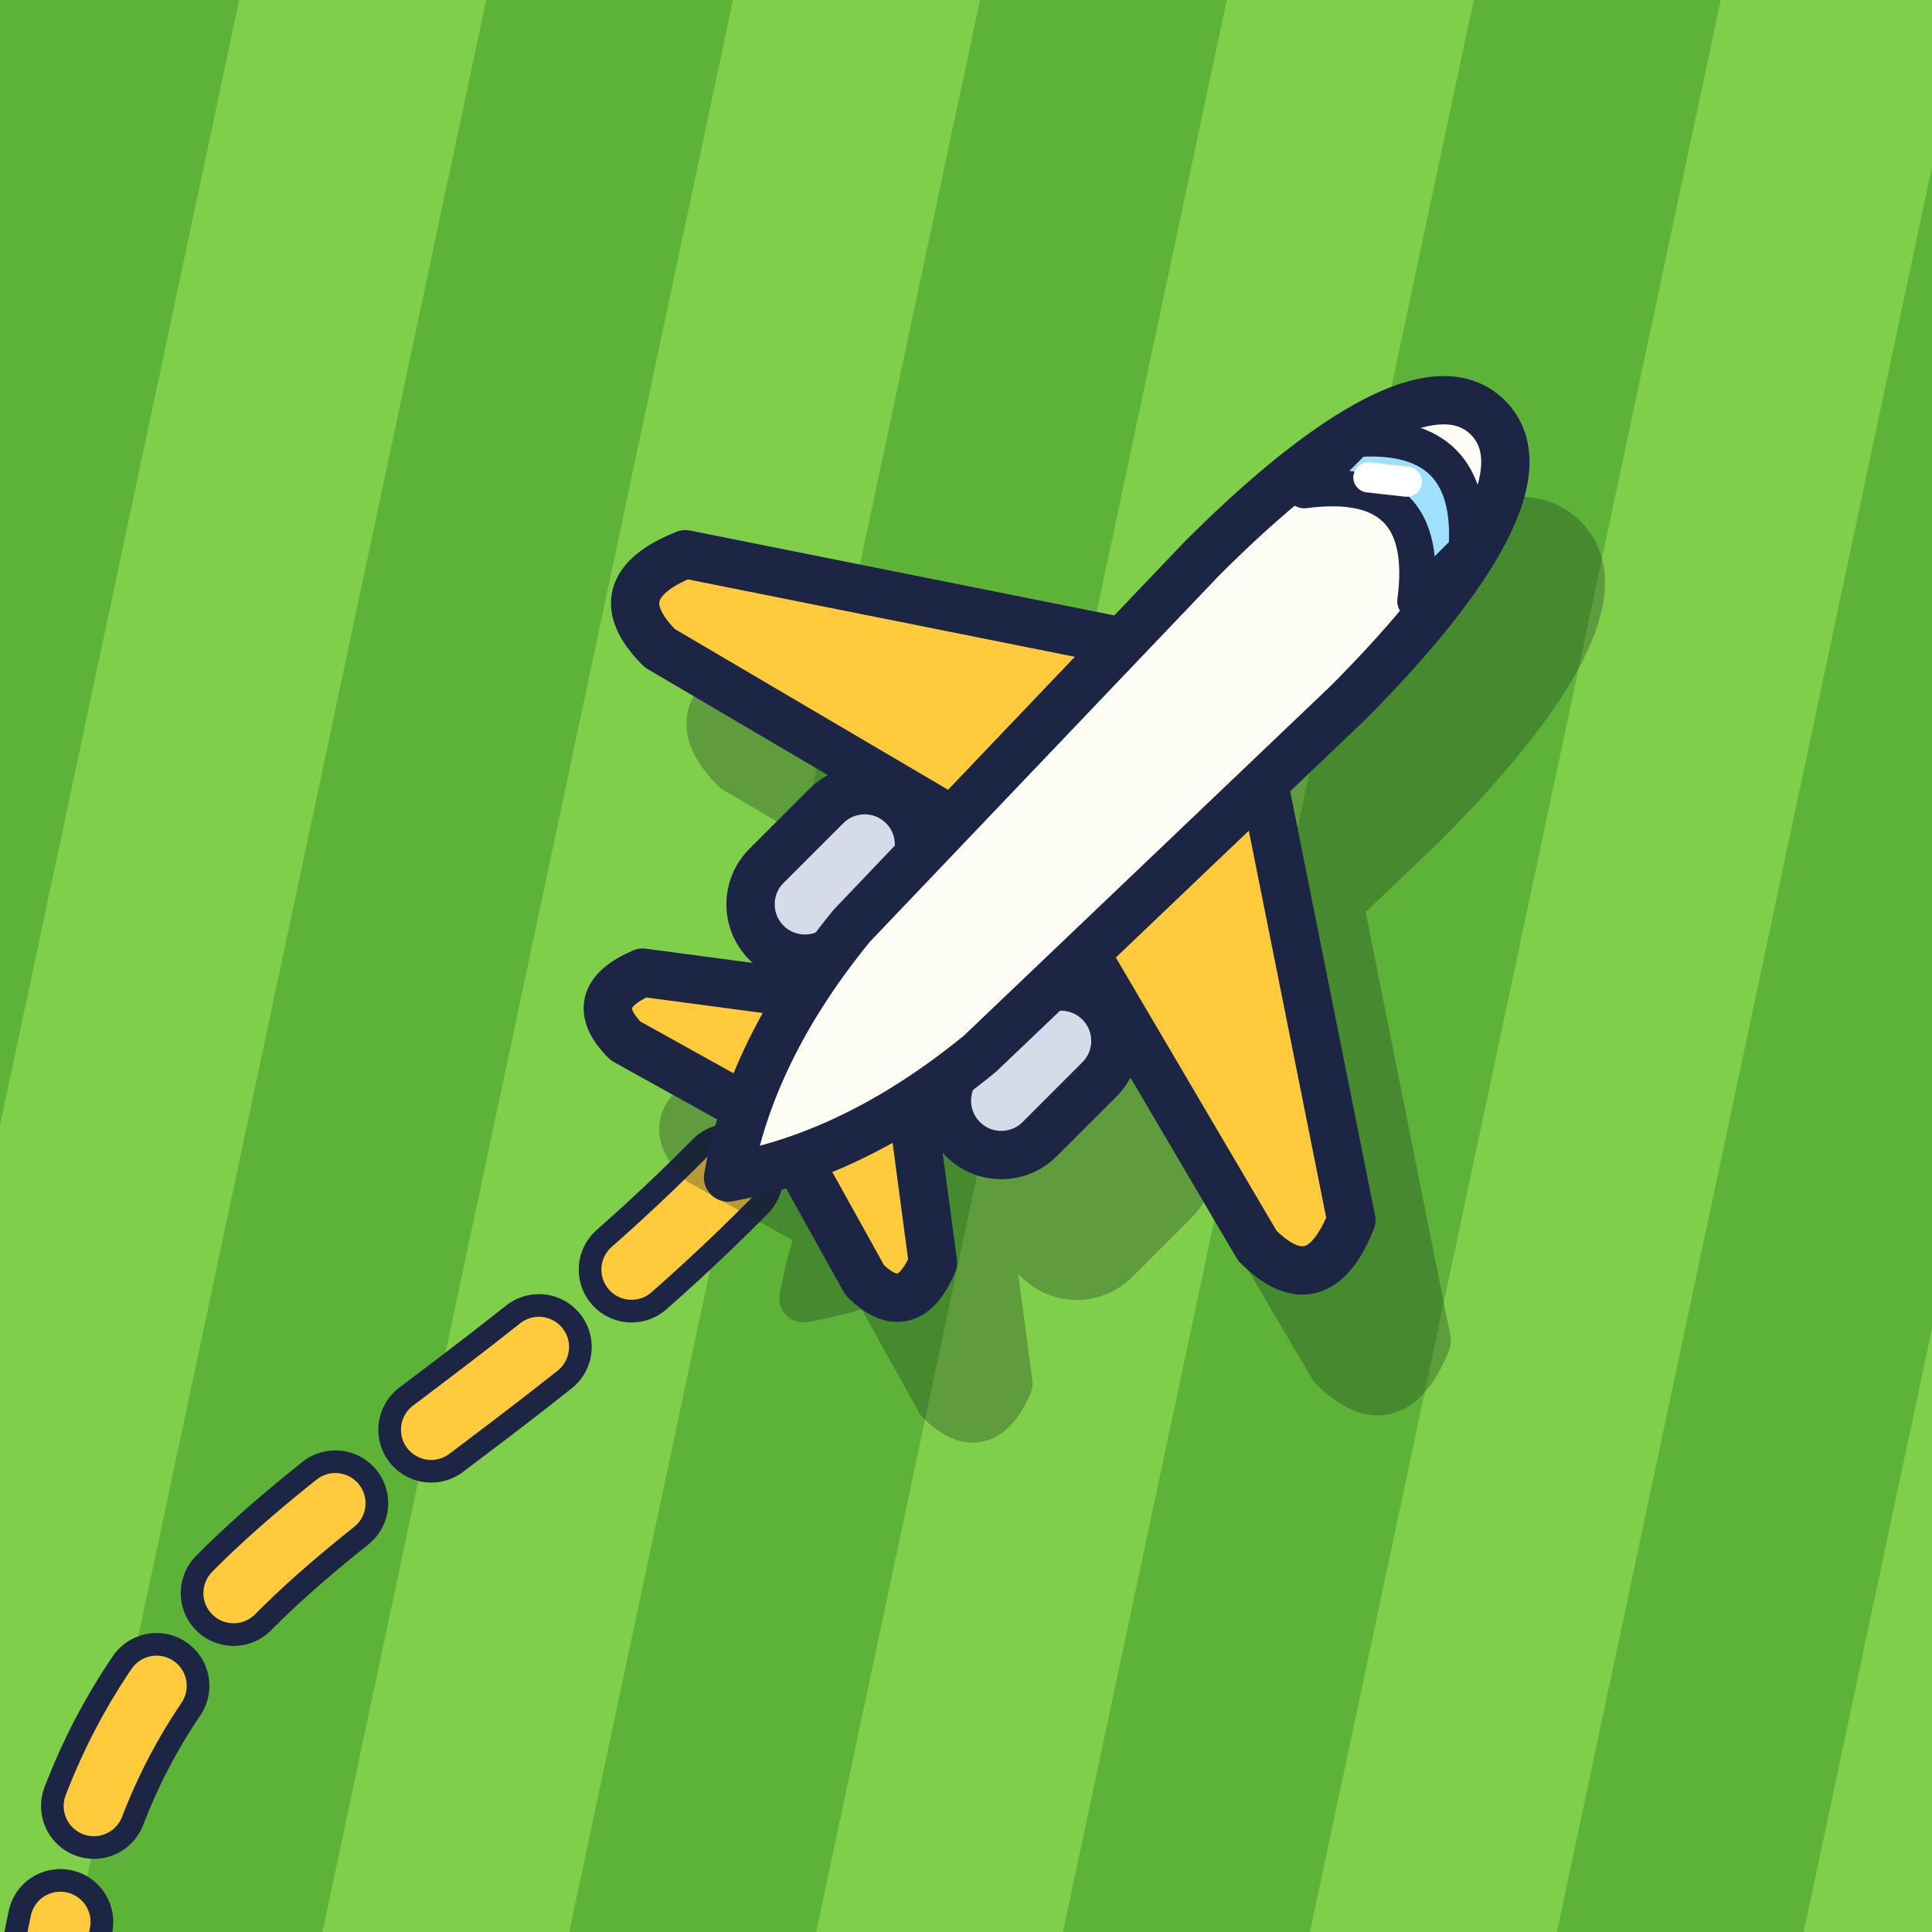
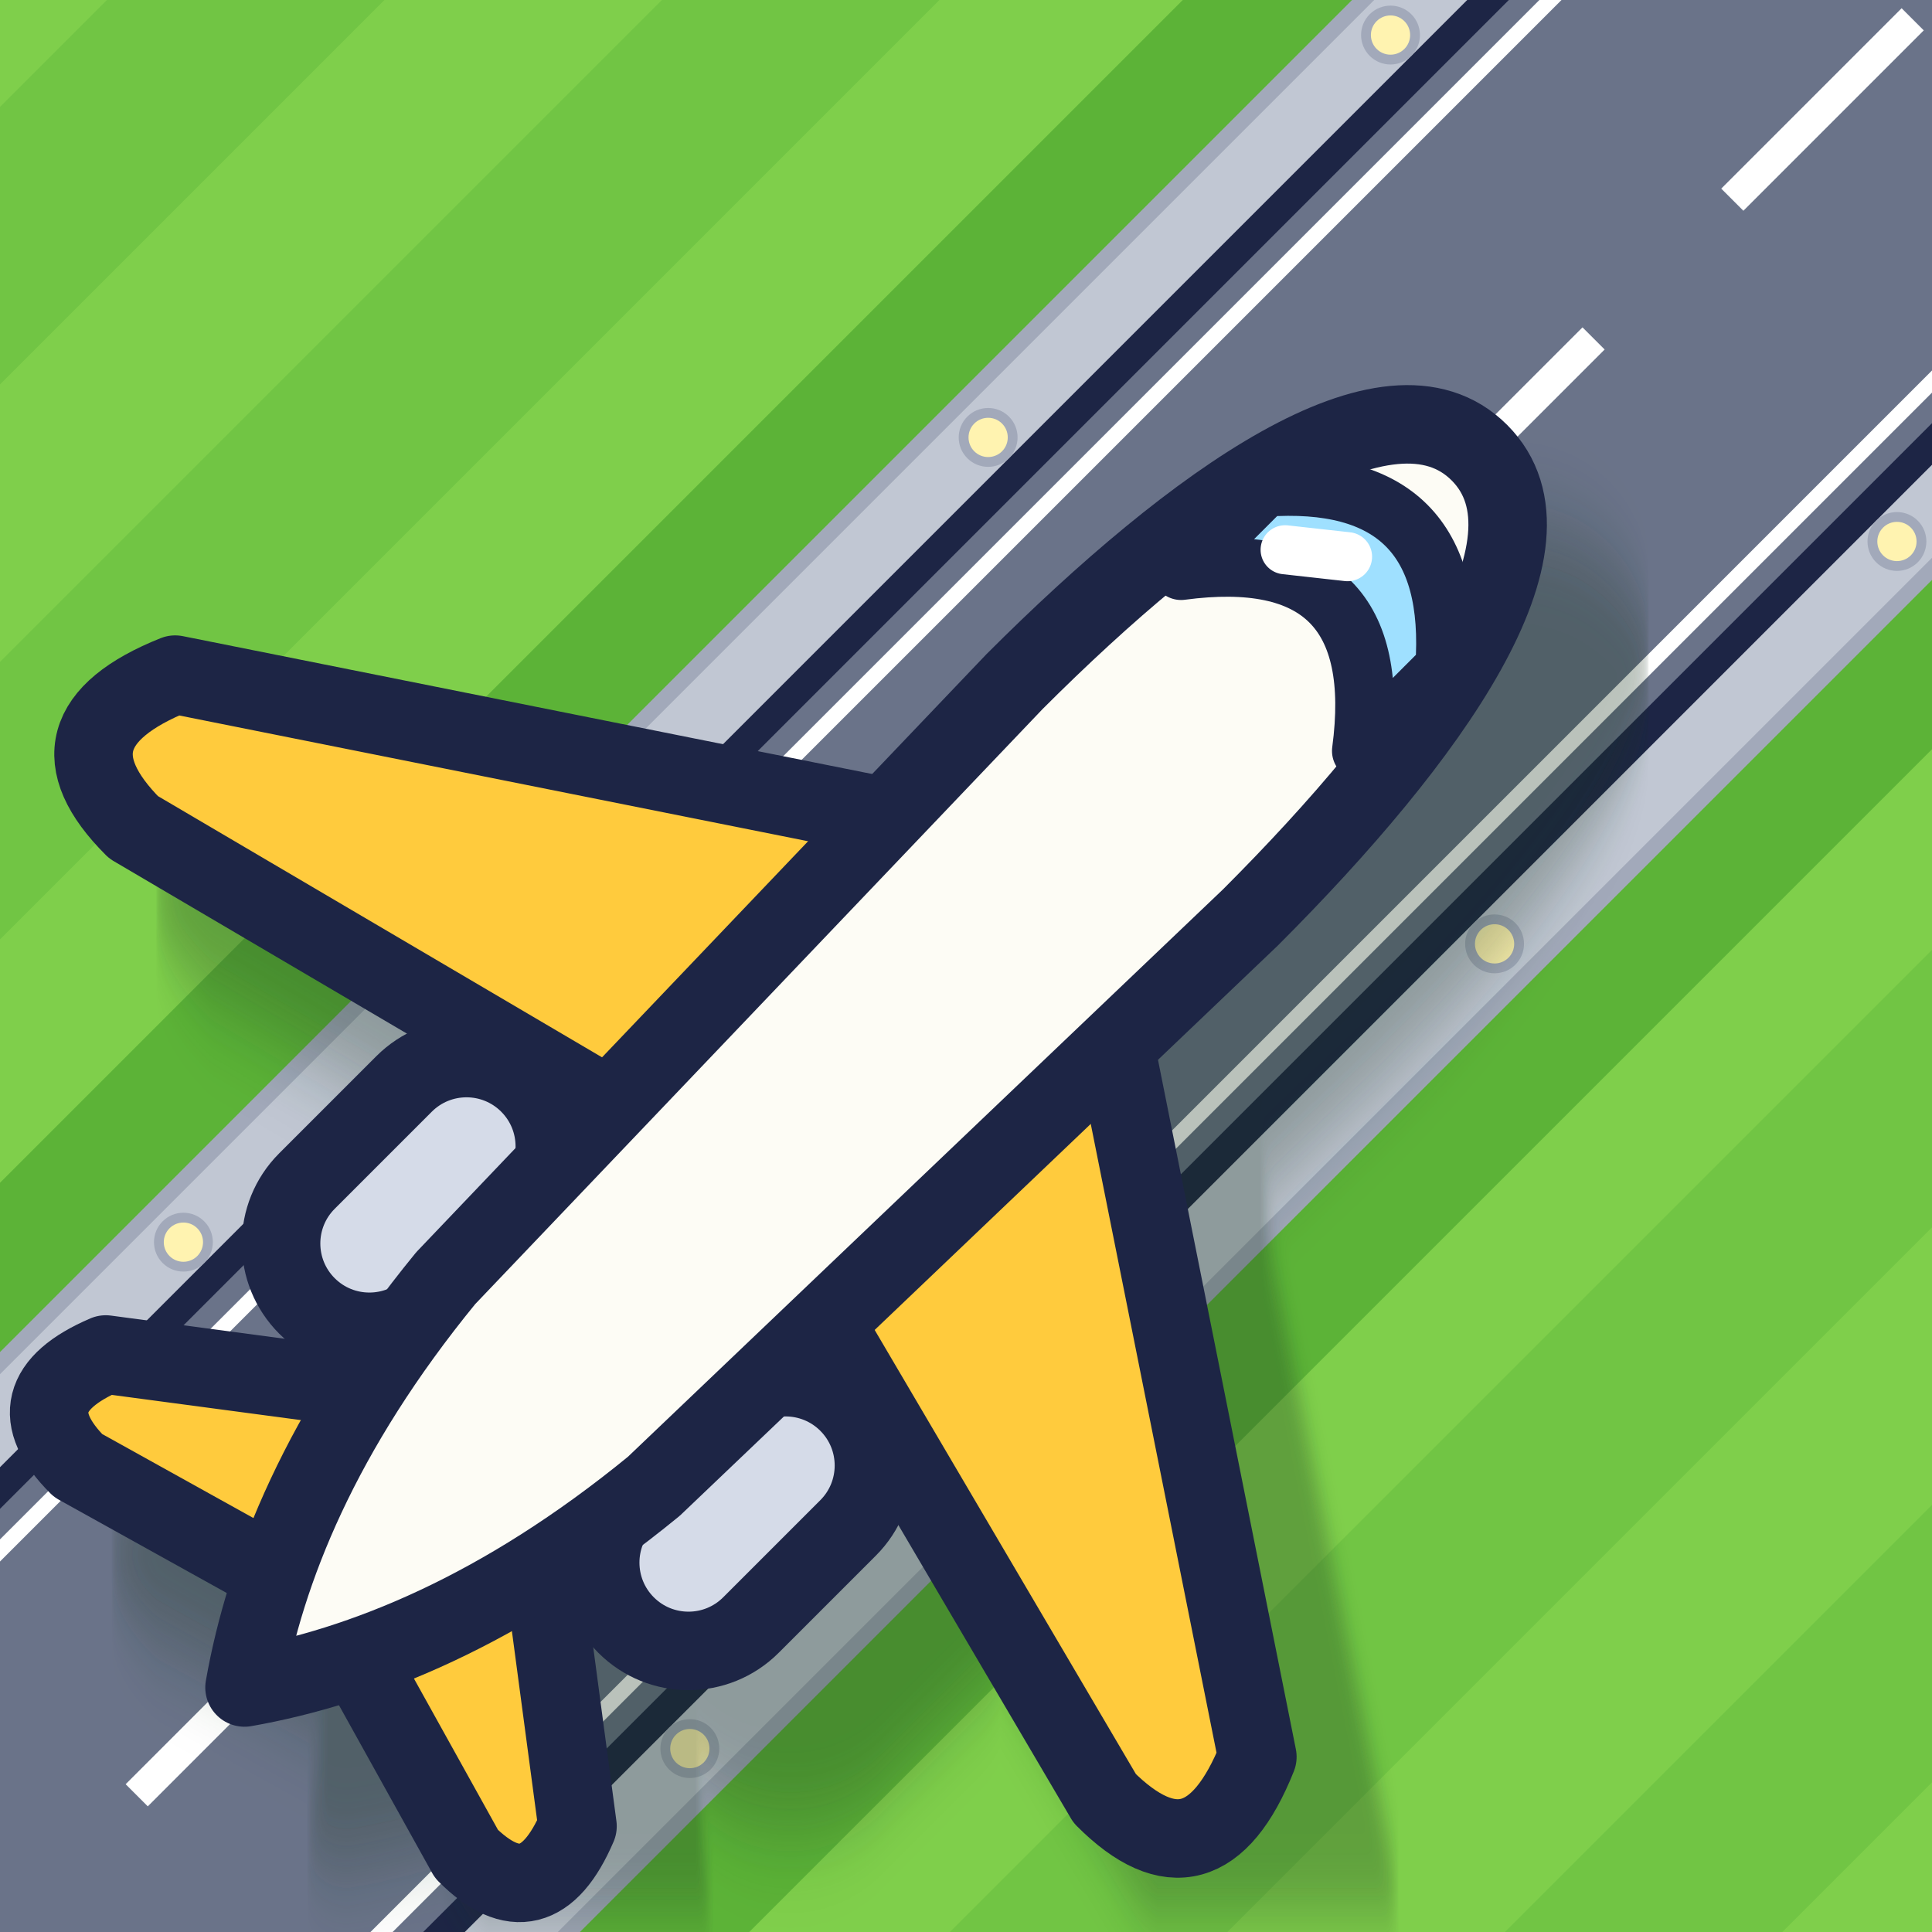
<svg xmlns="http://www.w3.org/2000/svg" viewBox="0 0 1024 1024" width="1024" height="1024">
+   <defs>
+     <filter id="soft" x="-20%" y="-20%" width="140%" height="140%">
+       <feGaussianBlur stdDeviation="1.6" />
+     </filter>
+   </defs>
  <rect width="1024" height="1024" fill="#7fcf4b" />
-   <path fill="#5cb337" d="M-483.4 1024H-352.6L-134.9 0H-265.8z" />
-   <path fill="#5cb337" d="M-221.7 1024H-90.9L126.8 0H-4.1z" />
-   <path fill="#5cb337" d="M40.0 1024H170.9L388.5 0H257.7z" />
-   <path fill="#5cb337" d="M301.7 1024H432.6L650.2 0H519.4z" />
-   <path fill="#5cb337" d="M563.4 1024H694.3L912.0 0H781.1z" />
-   <path fill="#5cb337" d="M825.2 1024H956.0L1173.7 0H1042.8z" />
-   <path fill="#5cb337" d="M1086.9 1024H1217.7L1435.4 0H1304.5z" />
-   <path d="M24 1070C52 812 214 808 404 606" fill="none" stroke="#1d2545" stroke-width="56" stroke-dasharray="72 64" stroke-dashoffset="20" stroke-linejoin="round" stroke-linecap="round" />
-   <path d="M24 1070C52 812 214 808 404 606" fill="none" stroke="#ffcb3d" stroke-width="32" stroke-dasharray="72 64" stroke-dashoffset="20" stroke-linejoin="round" stroke-linecap="round" />
-   <g opacity=".3" transform="translate(625 489) rotate(45) scale(6.4) translate(-48 -48)">
-     <path fill="#14261a" stroke="#14261a" stroke-width="4" stroke-linejoin="round" stroke-linecap="round" d="M48 72l17 13q2 5-3 5l-14-4-14 4q-5 0-3-5z" />
-     <path fill="#14261a" stroke="#14261a" stroke-width="4" stroke-linejoin="round" stroke-linecap="round" d="M48 32l39 26q3 7-4 7l-27-7h-16l-27 7q-7 0-4-7z" />
-     <rect fill="#14261a" stroke="#14261a" stroke-width="4" stroke-linejoin="round" stroke-linecap="round" x="32" y="60" width="9" height="16" rx="4.500" />
-     <rect fill="#14261a" stroke="#14261a" stroke-width="4" stroke-linejoin="round" stroke-linecap="round" x="55" y="60" width="9" height="16" rx="4.500" />
-     <path fill="#14261a" stroke="#14261a" stroke-width="4" stroke-linejoin="round" stroke-linecap="round" d="M48 3c6.500 0 8.500 12 8.500 25l-1 42c-1 10-4 17-7.500 22-3.500-5-6.500-12-7.500-22l-1-42c0-13 2-25 8.500-25z" />
-     <path fill="#14261a" stroke="#14261a" stroke-width="4" stroke-linejoin="round" stroke-linecap="round" d="M41.500 18q6.500-8.500 13 0v-6q-6.500-7.500-13 0z" />
-     <path fill="none" d="M44.500 13.500l2.500-2" />
+   <g transform="translate(512 512) rotate(-45)">
+     <rect x="-1100" y="-1100" width="2200" height="104" fill="#71c544" />
+     <rect x="-1100" y="-892" width="2200" height="104" fill="#71c544" />
+     <rect x="-1100" y="-684" width="2200" height="104" fill="#71c544" />
+     <rect x="-1100" y="-476" width="2200" height="104" fill="#71c544" />
+     <rect x="-1100" y="-268" width="2200" height="104" fill="#71c544" />
+     <rect x="-1100" y="-60" width="2200" height="104" fill="#71c544" />
+     <rect x="-1100" y="148" width="2200" height="104" fill="#71c544" />
+     <rect x="-1100" y="356" width="2200" height="104" fill="#71c544" />
+     <rect x="-1100" y="564" width="2200" height="104" fill="#71c544" />
+     <rect x="-1100" y="772" width="2200" height="104" fill="#71c544" />
+     <rect x="-1100" y="980" width="2200" height="104" fill="#71c544" />
+     <rect x="-1100" y="-280.8" width="2200" height="561.6" fill="#5cb337" />
+     <rect x="-1100" y="-213.2" width="2200" height="426.4" fill="#c1c7d3" stroke="#a2a9ba" stroke-width="8.3" />
+     <rect x="-1100" y="-166.4" width="2200" height="332.8" fill="#6a7389" stroke="#1d2545" stroke-width="15.6" />
+     <path d="M-1100 -143.0h2200M-1100 143.0h2200" fill="none" stroke="#ffffff" stroke-width="8.3" />
+     <path d="M-1100 0h2200" fill="none" stroke="#ffffff" stroke-width="16.6" stroke-dasharray="135.2 104.0" />
+     <g fill="#fff3b0" stroke="#a2a9ba" stroke-width="5.2">
+       <circle cx="-1000.0" cy="-189.8" r="13.0" />
+       <circle cx="-1000.0" cy="189.8" r="13.0" />
+       <circle cx="-698.4" cy="-189.8" r="13.0" />
+       <circle cx="-698.4" cy="189.8" r="13.0" />
+       <circle cx="-396.8" cy="-189.8" r="13.0" />
+       <circle cx="-396.8" cy="189.8" r="13.0" />
+       <circle cx="-95.2" cy="-189.8" r="13.0" />
+       <circle cx="-95.2" cy="189.8" r="13.0" />
+       <circle cx="206.4" cy="-189.8" r="13.0" />
+       <circle cx="206.4" cy="189.8" r="13.0" />
+       <circle cx="508.0" cy="-189.8" r="13.0" />
+       <circle cx="508.0" cy="189.8" r="13.0" />
+       <circle cx="809.6" cy="-189.8" r="13.0" />
+       <circle cx="809.6" cy="189.8" r="13.0" />
+     </g>
  </g>
-   <g transform="translate(585 425) rotate(45) scale(6.4) translate(-48 -48)">
-     <path fill="#ffcb3d" stroke="#1d2545" stroke-width="4" stroke-linejoin="round" stroke-linecap="round" d="M48 72l17 13q2 5-3 5l-14-4-14 4q-5 0-3-5z" />
-     <path fill="#ffcb3d" stroke="#1d2545" stroke-width="4" stroke-linejoin="round" stroke-linecap="round" d="M48 32l39 26q3 7-4 7l-27-7h-16l-27 7q-7 0-4-7z" />
-     <rect fill="#d5dbe8" stroke="#1d2545" stroke-width="4" stroke-linejoin="round" stroke-linecap="round" x="32" y="60" width="9" height="16" rx="4.500" />
-     <rect fill="#d5dbe8" stroke="#1d2545" stroke-width="4" stroke-linejoin="round" stroke-linecap="round" x="55" y="60" width="9" height="16" rx="4.500" />
-     <path fill="#fdfcf5" stroke="#1d2545" stroke-width="4" stroke-linejoin="round" stroke-linecap="round" d="M48 3c6.500 0 8.500 12 8.500 25l-1 42c-1 10-4 17-7.500 22-3.500-5-6.500-12-7.500-22l-1-42c0-13 2-25 8.500-25z" />
-     <path fill="#9fe0ff" stroke="#1d2545" stroke-width="3" stroke-linejoin="round" stroke-linecap="round" d="M41.500 18q6.500-8.500 13 0v-6q-6.500-7.500-13 0z" />
-     <path fill="none" stroke="#ffffff" stroke-width="2.5" stroke-linejoin="round" stroke-linecap="round" d="M44.500 13.500l2.500-2" />
+   <g transform="translate(566 586) rotate(45) scale(10.4) translate(-48 -40)" opacity="0.3" filter="url(#soft)" stroke-width="4" stroke-linejoin="round">
+     <path fill="#12301f" stroke="#12301f" d="M48 72l17 13q2 5-3 5l-14-4-14 4q-5 0-3-5z" />
+     <path fill="#12301f" stroke="#12301f" d="M48 32l39 26q3 7-4 7l-27-7h-16l-27 7q-7 0-4-7z" />
+     <rect fill="#12301f" stroke="#12301f" x="32" y="60" width="9" height="16" rx="4.500" />
+     <rect fill="#12301f" stroke="#12301f" x="55" y="60" width="9" height="16" rx="4.500" />
+     <path fill="#12301f" stroke="#12301f" d="M48 3c6.500 0 8.500 12 8.500 25l-1 42c-1 10-4 17-7.500 22-3.500-5-6.500-12-7.500-22l-1-42c0-13 2-25 8.500-25z" />
+     <path fill="#12301f" stroke="#12301f" d="M41.500 18q6.500-8.500 13 0v-6q-6.500-7.500-13 0z" />
+     <path fill="none" stroke="none" d="M44.500 13.500l2.500-2" />
+   </g>
+   <g transform="translate(512 512) rotate(45) scale(10.4) translate(-48 -40)" stroke="#1d2545" stroke-width="4" stroke-linejoin="round" stroke-linecap="round">
+     <path fill="#ffcb3d" d="M48 72l17 13q2 5-3 5l-14-4-14 4q-5 0-3-5z" />
+     <path fill="#ffcb3d" d="M48 32l39 26q3 7-4 7l-27-7h-16l-27 7q-7 0-4-7z" />
+     <rect fill="#d5dbe8" x="32" y="60" width="9" height="16" rx="4.500" />
+     <rect fill="#d5dbe8" x="55" y="60" width="9" height="16" rx="4.500" />
+     <path fill="#fdfcf5" d="M48 3c6.500 0 8.500 12 8.500 25l-1 42c-1 10-4 17-7.500 22-3.500-5-6.500-12-7.500-22l-1-42c0-13 2-25 8.500-25z" />
+     <path fill="#9fe0ff" stroke-width="3" d="M41.500 18q6.500-8.500 13 0v-6q-6.500-7.500-13 0z" />
+     <path fill="none" stroke="#ffffff" stroke-width="2.5" d="M44.500 13.500l2.500-2" />
  </g>
</svg>
